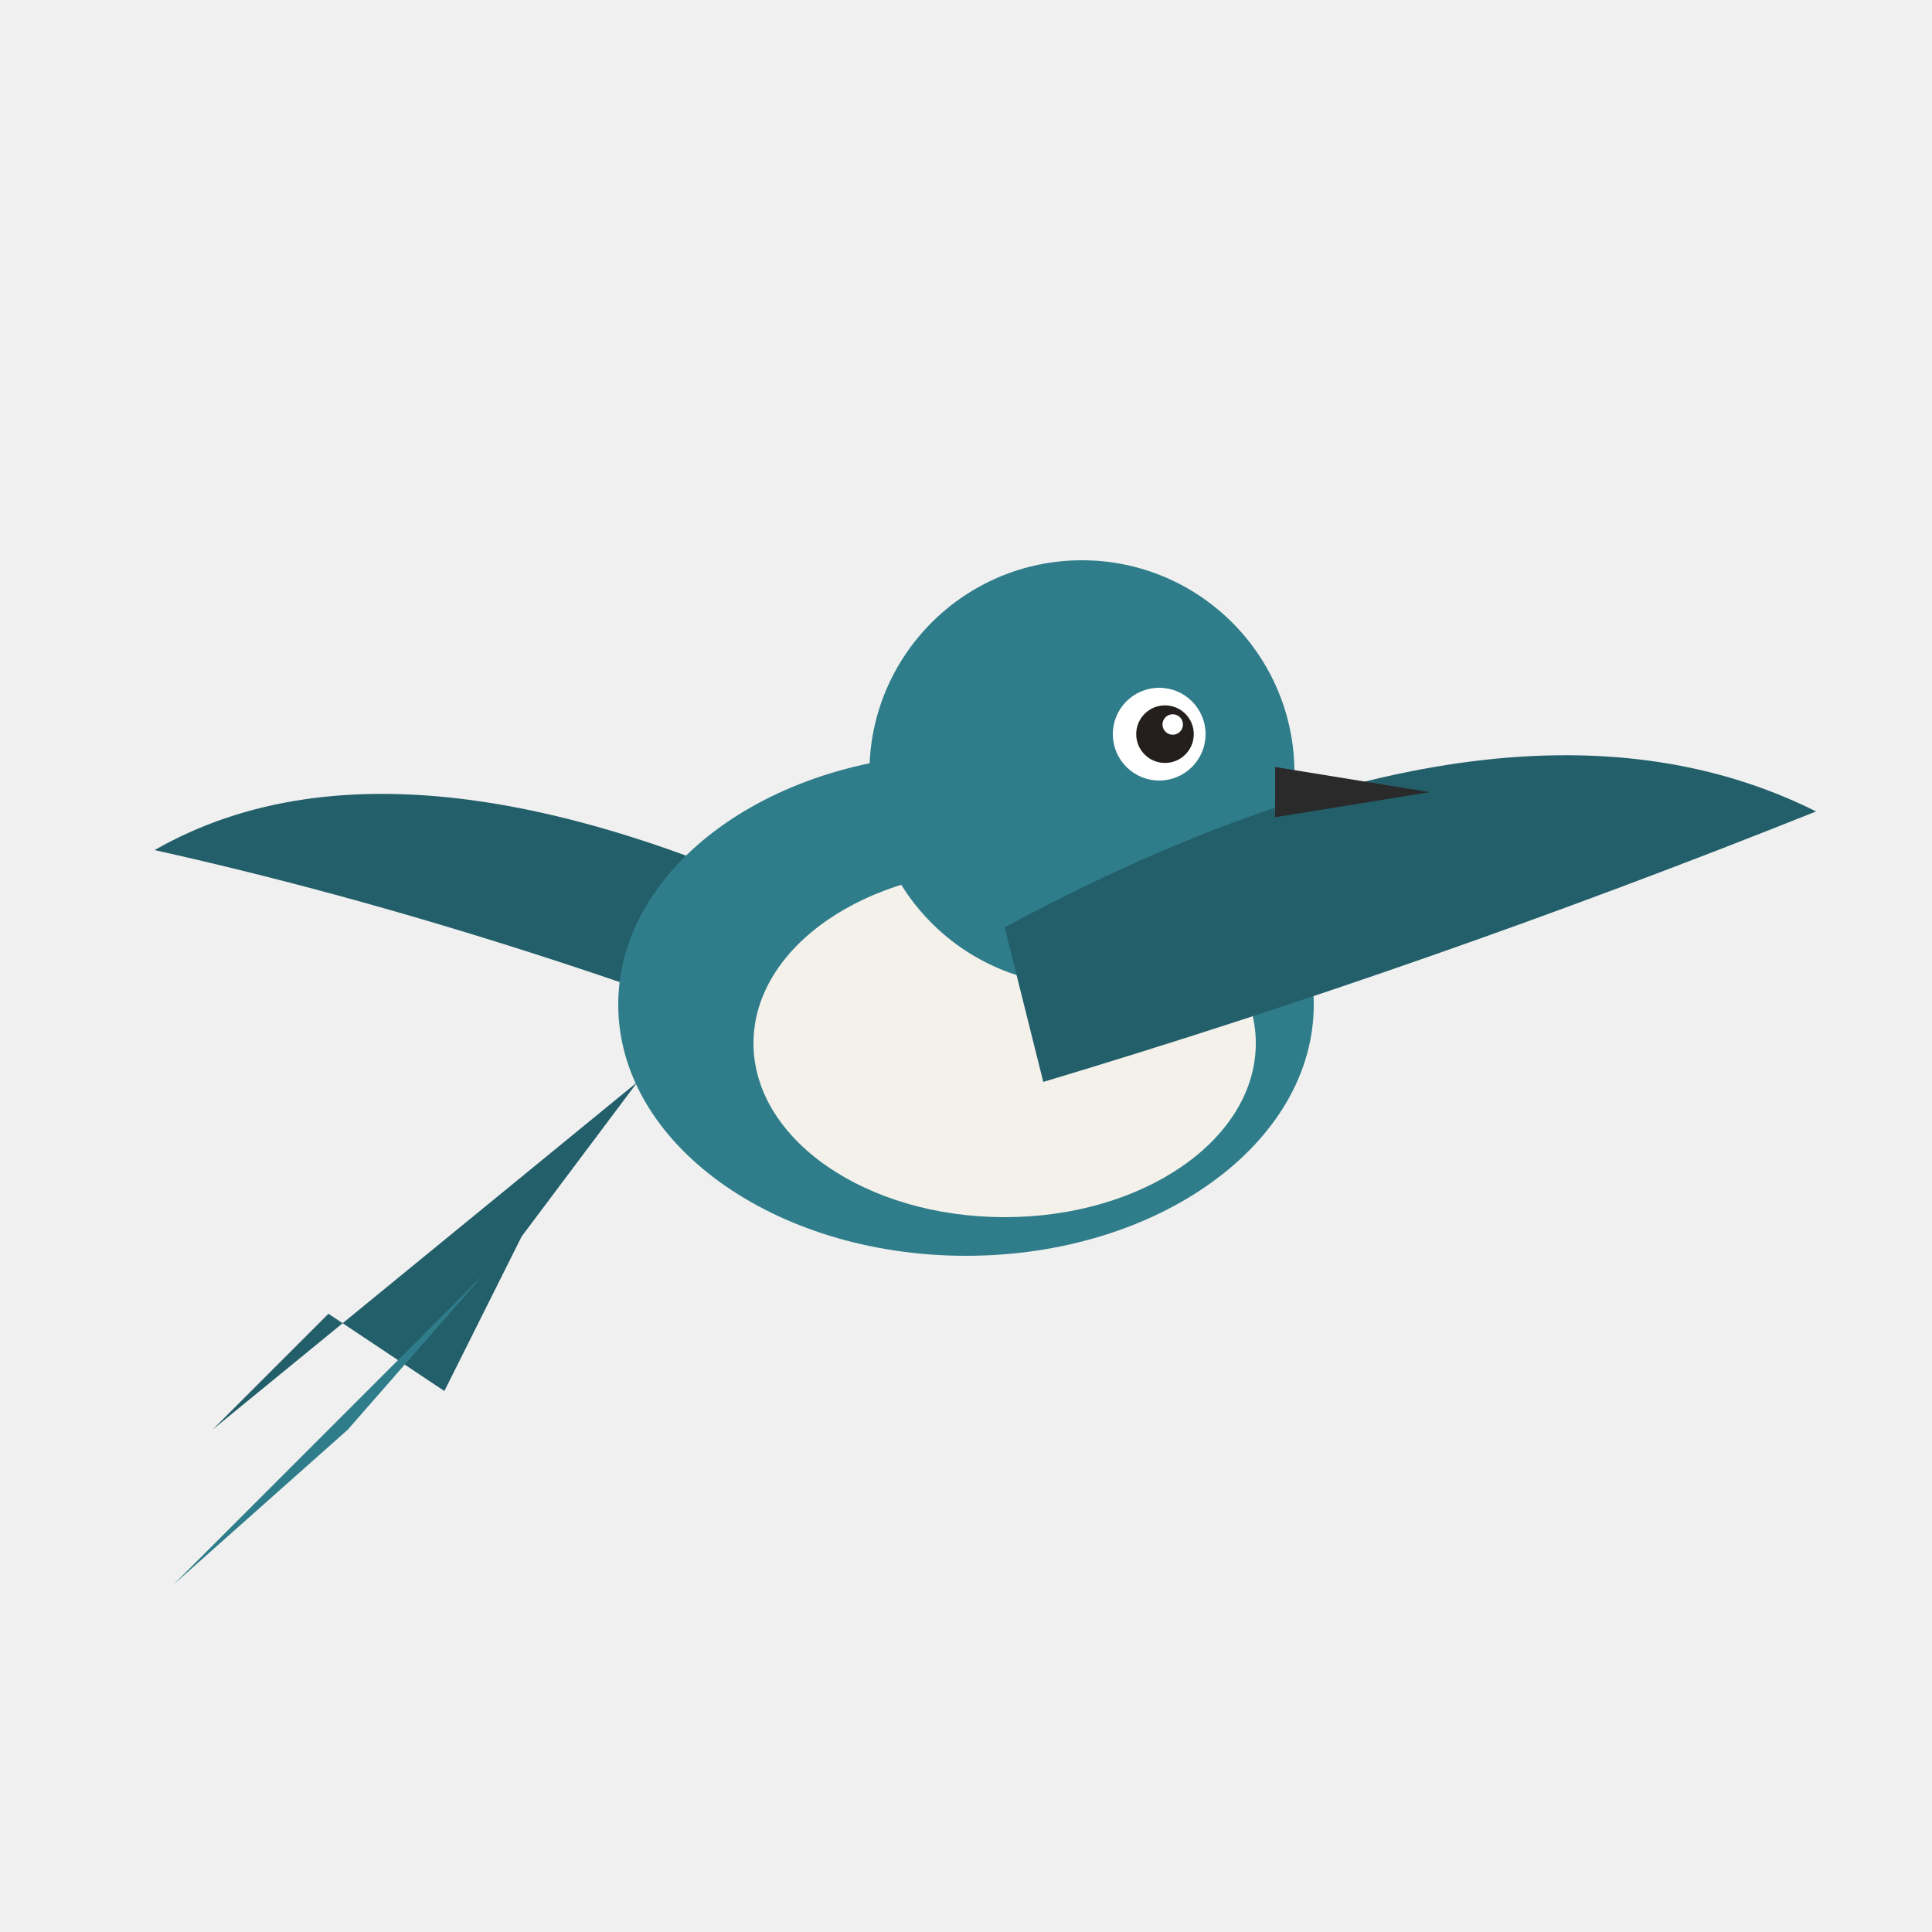
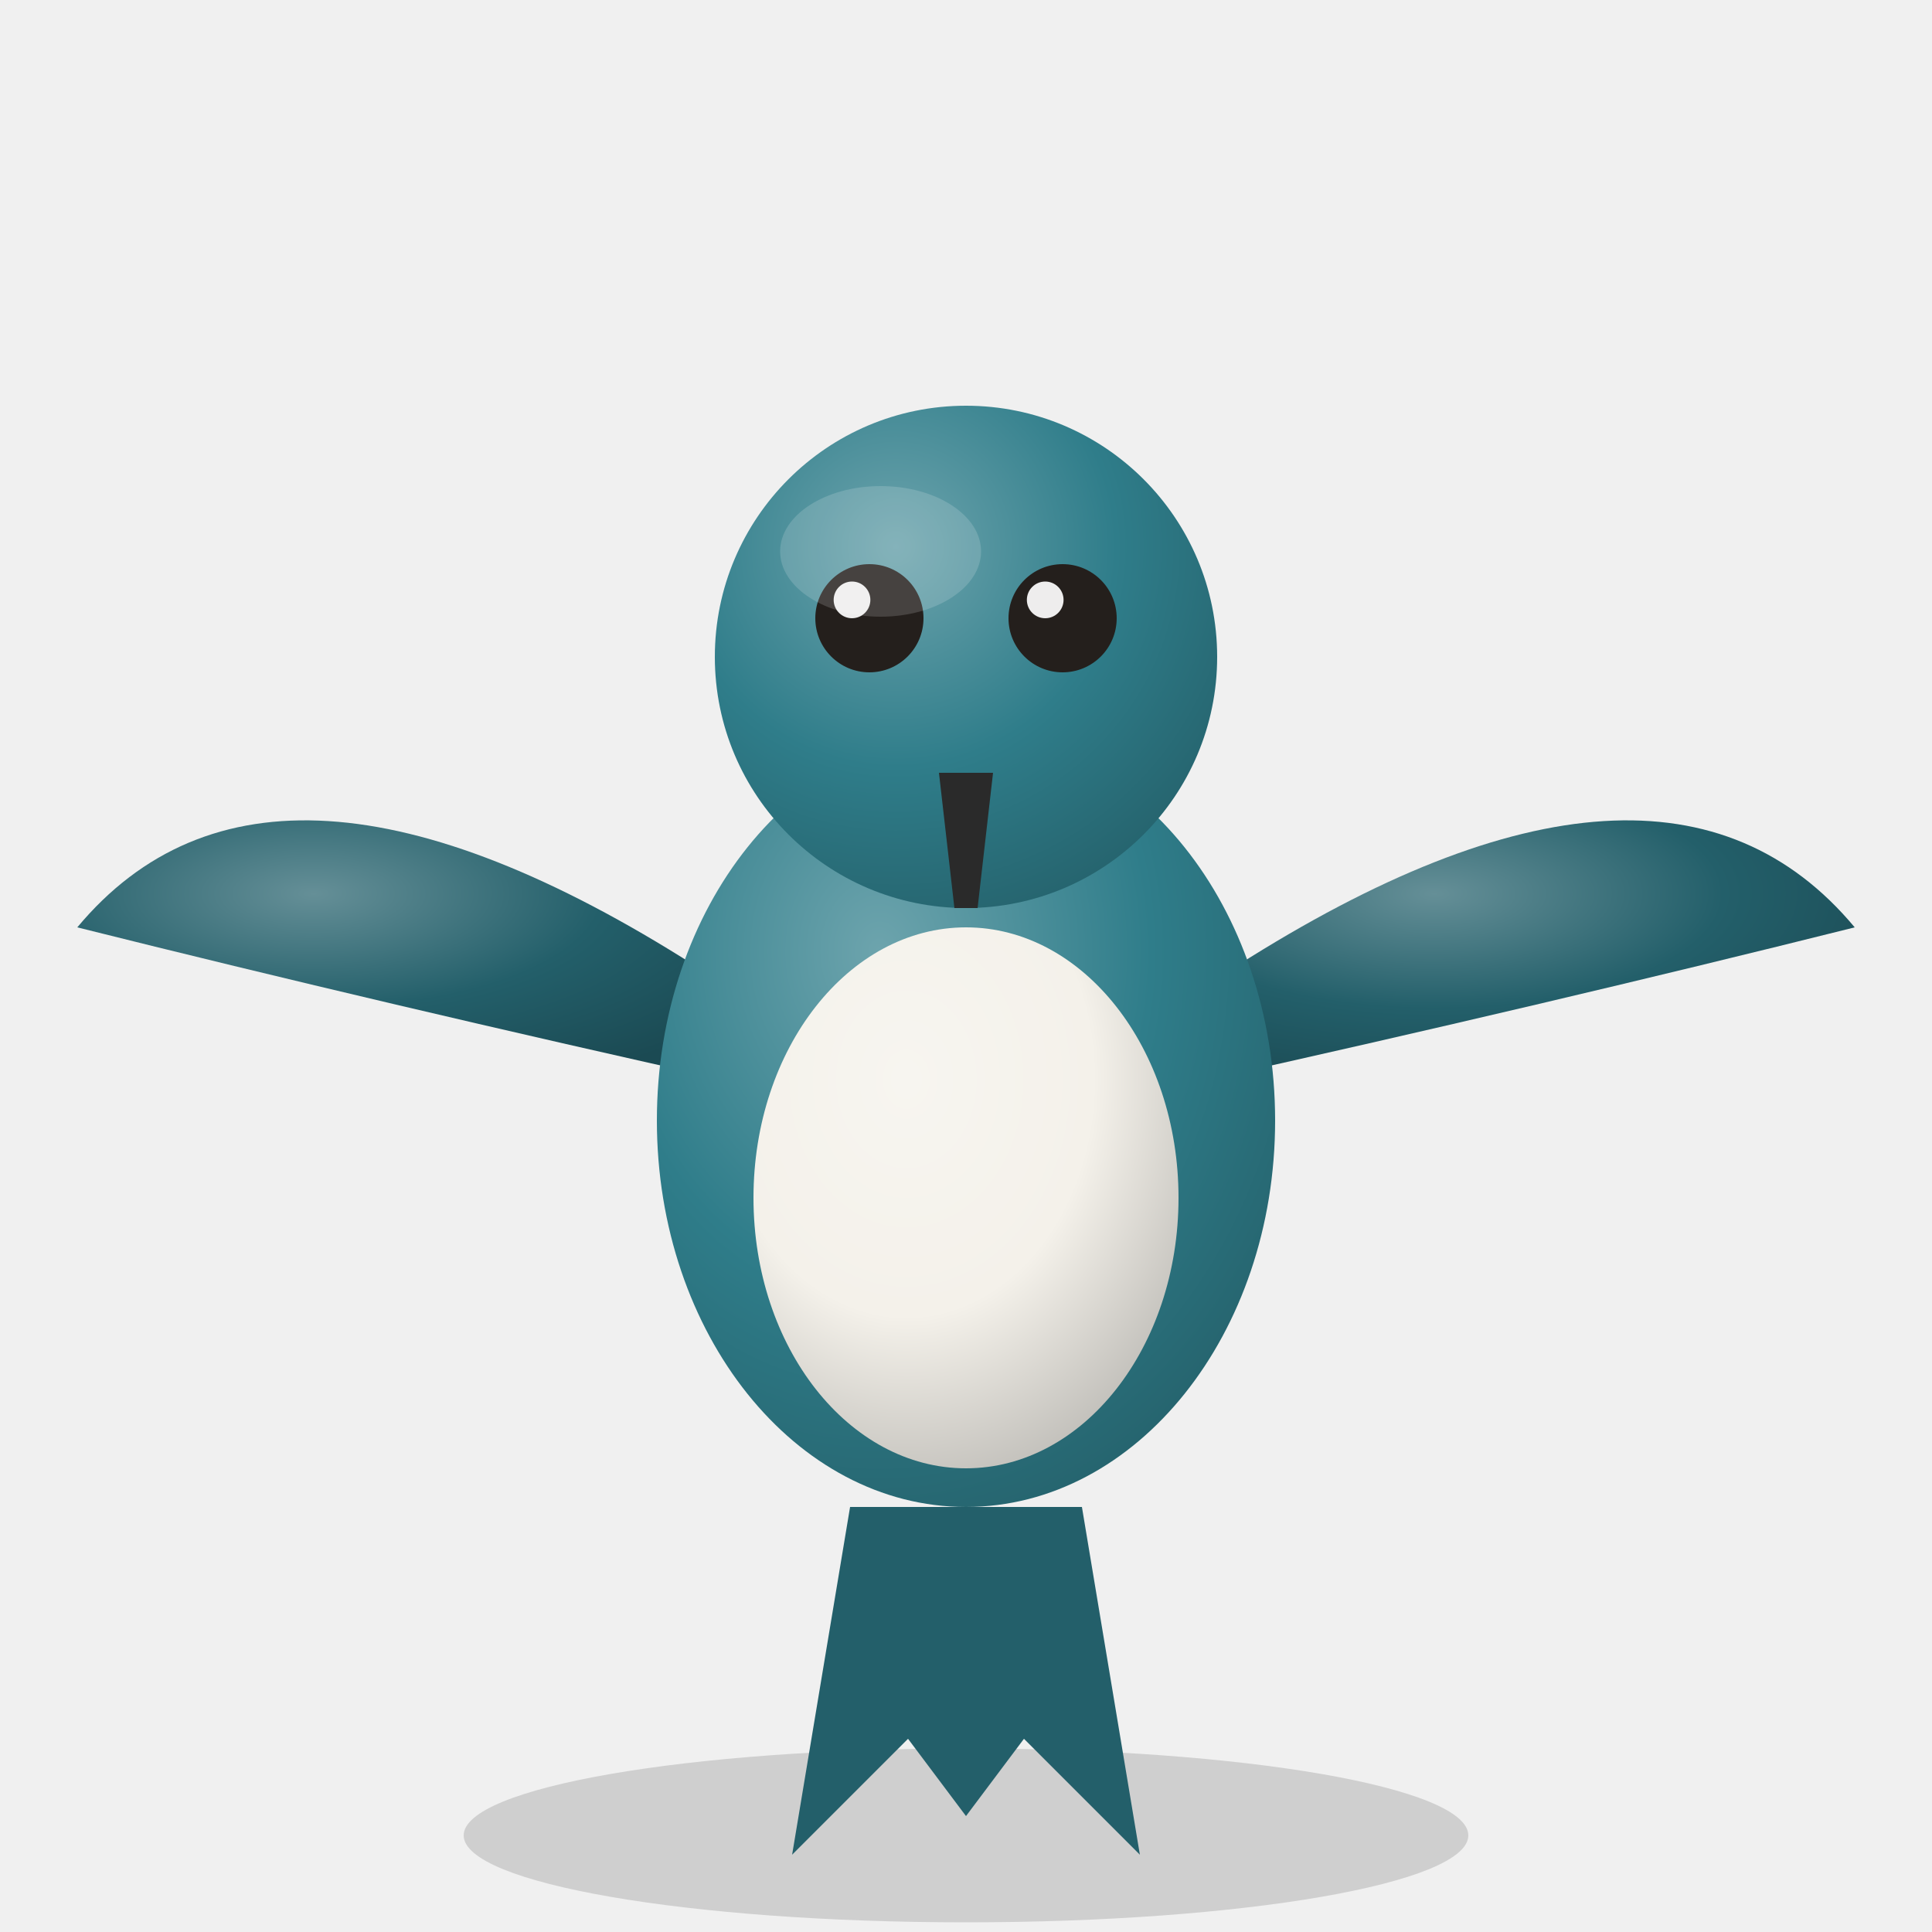
<svg xmlns="http://www.w3.org/2000/svg" width="512" height="512" viewBox="0 0 100 100" role="img" aria-label="Tree Swallow">
  <defs>
+     <radialGradient id="bgtreeswallow" cx="36%" cy="28%" r="80%">
+       <stop offset="0%" stop-color="#6da4ad" />
+       <stop offset="55%" stop-color="#2f7d8a" />
+       <stop offset="100%" stop-color="#25626c" />
+     </radialGradient>
+     <radialGradient id="hdtreeswallow" cx="36%" cy="28%" r="80%">
+       <stop offset="0%" stop-color="#6da4ad" />
+       <stop offset="55%" stop-color="#2f7d8a" />
+       <stop offset="100%" stop-color="#25626c" />
+     </radialGradient>
+     <radialGradient id="bltreeswallow" cx="36%" cy="28%" r="80%">
+       <stop offset="0%" stop-color="#f7f5f0" />
+       <stop offset="55%" stop-color="#f4f1ea" />
+       <stop offset="100%" stop-color="#bebcb7" />
+     </radialGradient>
+     <radialGradient id="wgtreeswallow" cx="36%" cy="28%" r="80%">
+       <stop offset="0%" stop-color="#658f97" />
+       <stop offset="55%" stop-color="#235f6a" />
+       <stop offset="100%" stop-color="#1b4a53" />
+     </radialGradient>
    <clipPath id="htreeswallow">
-       <circle cx="56" cy="40" r="11" />
+       <circle cx="50" cy="34" r="13" />
    </clipPath>
    <clipPath id="btreeswallow">
-       <ellipse cx="50" cy="52" rx="18" ry="13" />
-       <ellipse cx="56" cy="52" rx="14" ry="16" />
+       <ellipse cx="50" cy="58" rx="16" ry="20" />
    </clipPath>
    <clipPath id="wtreeswallow">
-       <ellipse cx="40" cy="44" rx="22" ry="8" />
+       <ellipse cx="22" cy="48" rx="9" ry="8" />
+       <ellipse cx="78" cy="48" rx="9" ry="8" />
    </clipPath>
  </defs>
-   <path d="M33 56 L11 74 L17 68 L23 72 L27 64 Z" fill="#235f6a" />
-   <path d="M33 58 L9 82 L18 74 L25 66 Z" fill="#2f7d8a" />
-   <path d="M48 50 Q22 36 8 44 Q26 48 46 56 Z" fill="#235f6a" />
-   <ellipse cx="50" cy="52" rx="18" ry="13" fill="#2f7d8a" />
-   <ellipse cx="52" cy="54" rx="13" ry="9" fill="#f4f1ea" />
-   <circle cx="56" cy="40" r="11" fill="#2f7d8a" />
-   <path d="M52 48 Q78 34 94 42 Q74 50 54 56 Z" fill="#235f6a" />
-   <path d="M66 39.7 L74 41 L66 42.3 Z" fill="#2a2a2a" />
+   <ellipse cx="50" cy="95" rx="26" ry="4.5" fill="#000" opacity="0.14" />
+   <path d="M36 50 Q14 36 4 48 Q20 52 38 56 Z" fill="url(#wgtreeswallow)" />
+   <path d="M64 50 Q86 36 96 48 Q80 52 62 56 Z" fill="url(#wgtreeswallow)" />
+   <path d="M44 78 L56 78 L59 96 L53 90 L50 94 L47 90 L41 96 Z" fill="#235f6a" />
+   <ellipse cx="50" cy="58" rx="16" ry="20" fill="url(#bgtreeswallow)" />
+   <ellipse cx="50" cy="62" rx="11" ry="14" fill="url(#bltreeswallow)" />
+   <circle cx="50" cy="34" r="13" fill="url(#hdtreeswallow)" />
+   <path d="M48.6 40 L51.4 40 L50.6 47 L49.4 47 Z" fill="#2a2a2a" />
  <g>
-     <circle cx="60" cy="38" r="2.4" fill="#fff" />
-     <circle cx="60.3" cy="38" r="1.49" fill="#241f1c" />
-     <circle cx="60.7" cy="37.5" r="0.53" fill="#fff" />
+     <circle cx="45" cy="32" r="2.8" fill="#241f1c" />
+     <circle cx="44.1" cy="31.05" r="0.95" fill="#fff" opacity="0.92" />
+     <circle cx="55" cy="32" r="2.8" fill="#241f1c" />
+     <circle cx="54.1" cy="31.05" r="0.95" fill="#fff" opacity="0.92" />
  </g>
+   <ellipse cx="45.58" cy="28.54" rx="5.2" ry="3.38" fill="#fff" opacity="0.16" />
</svg>
